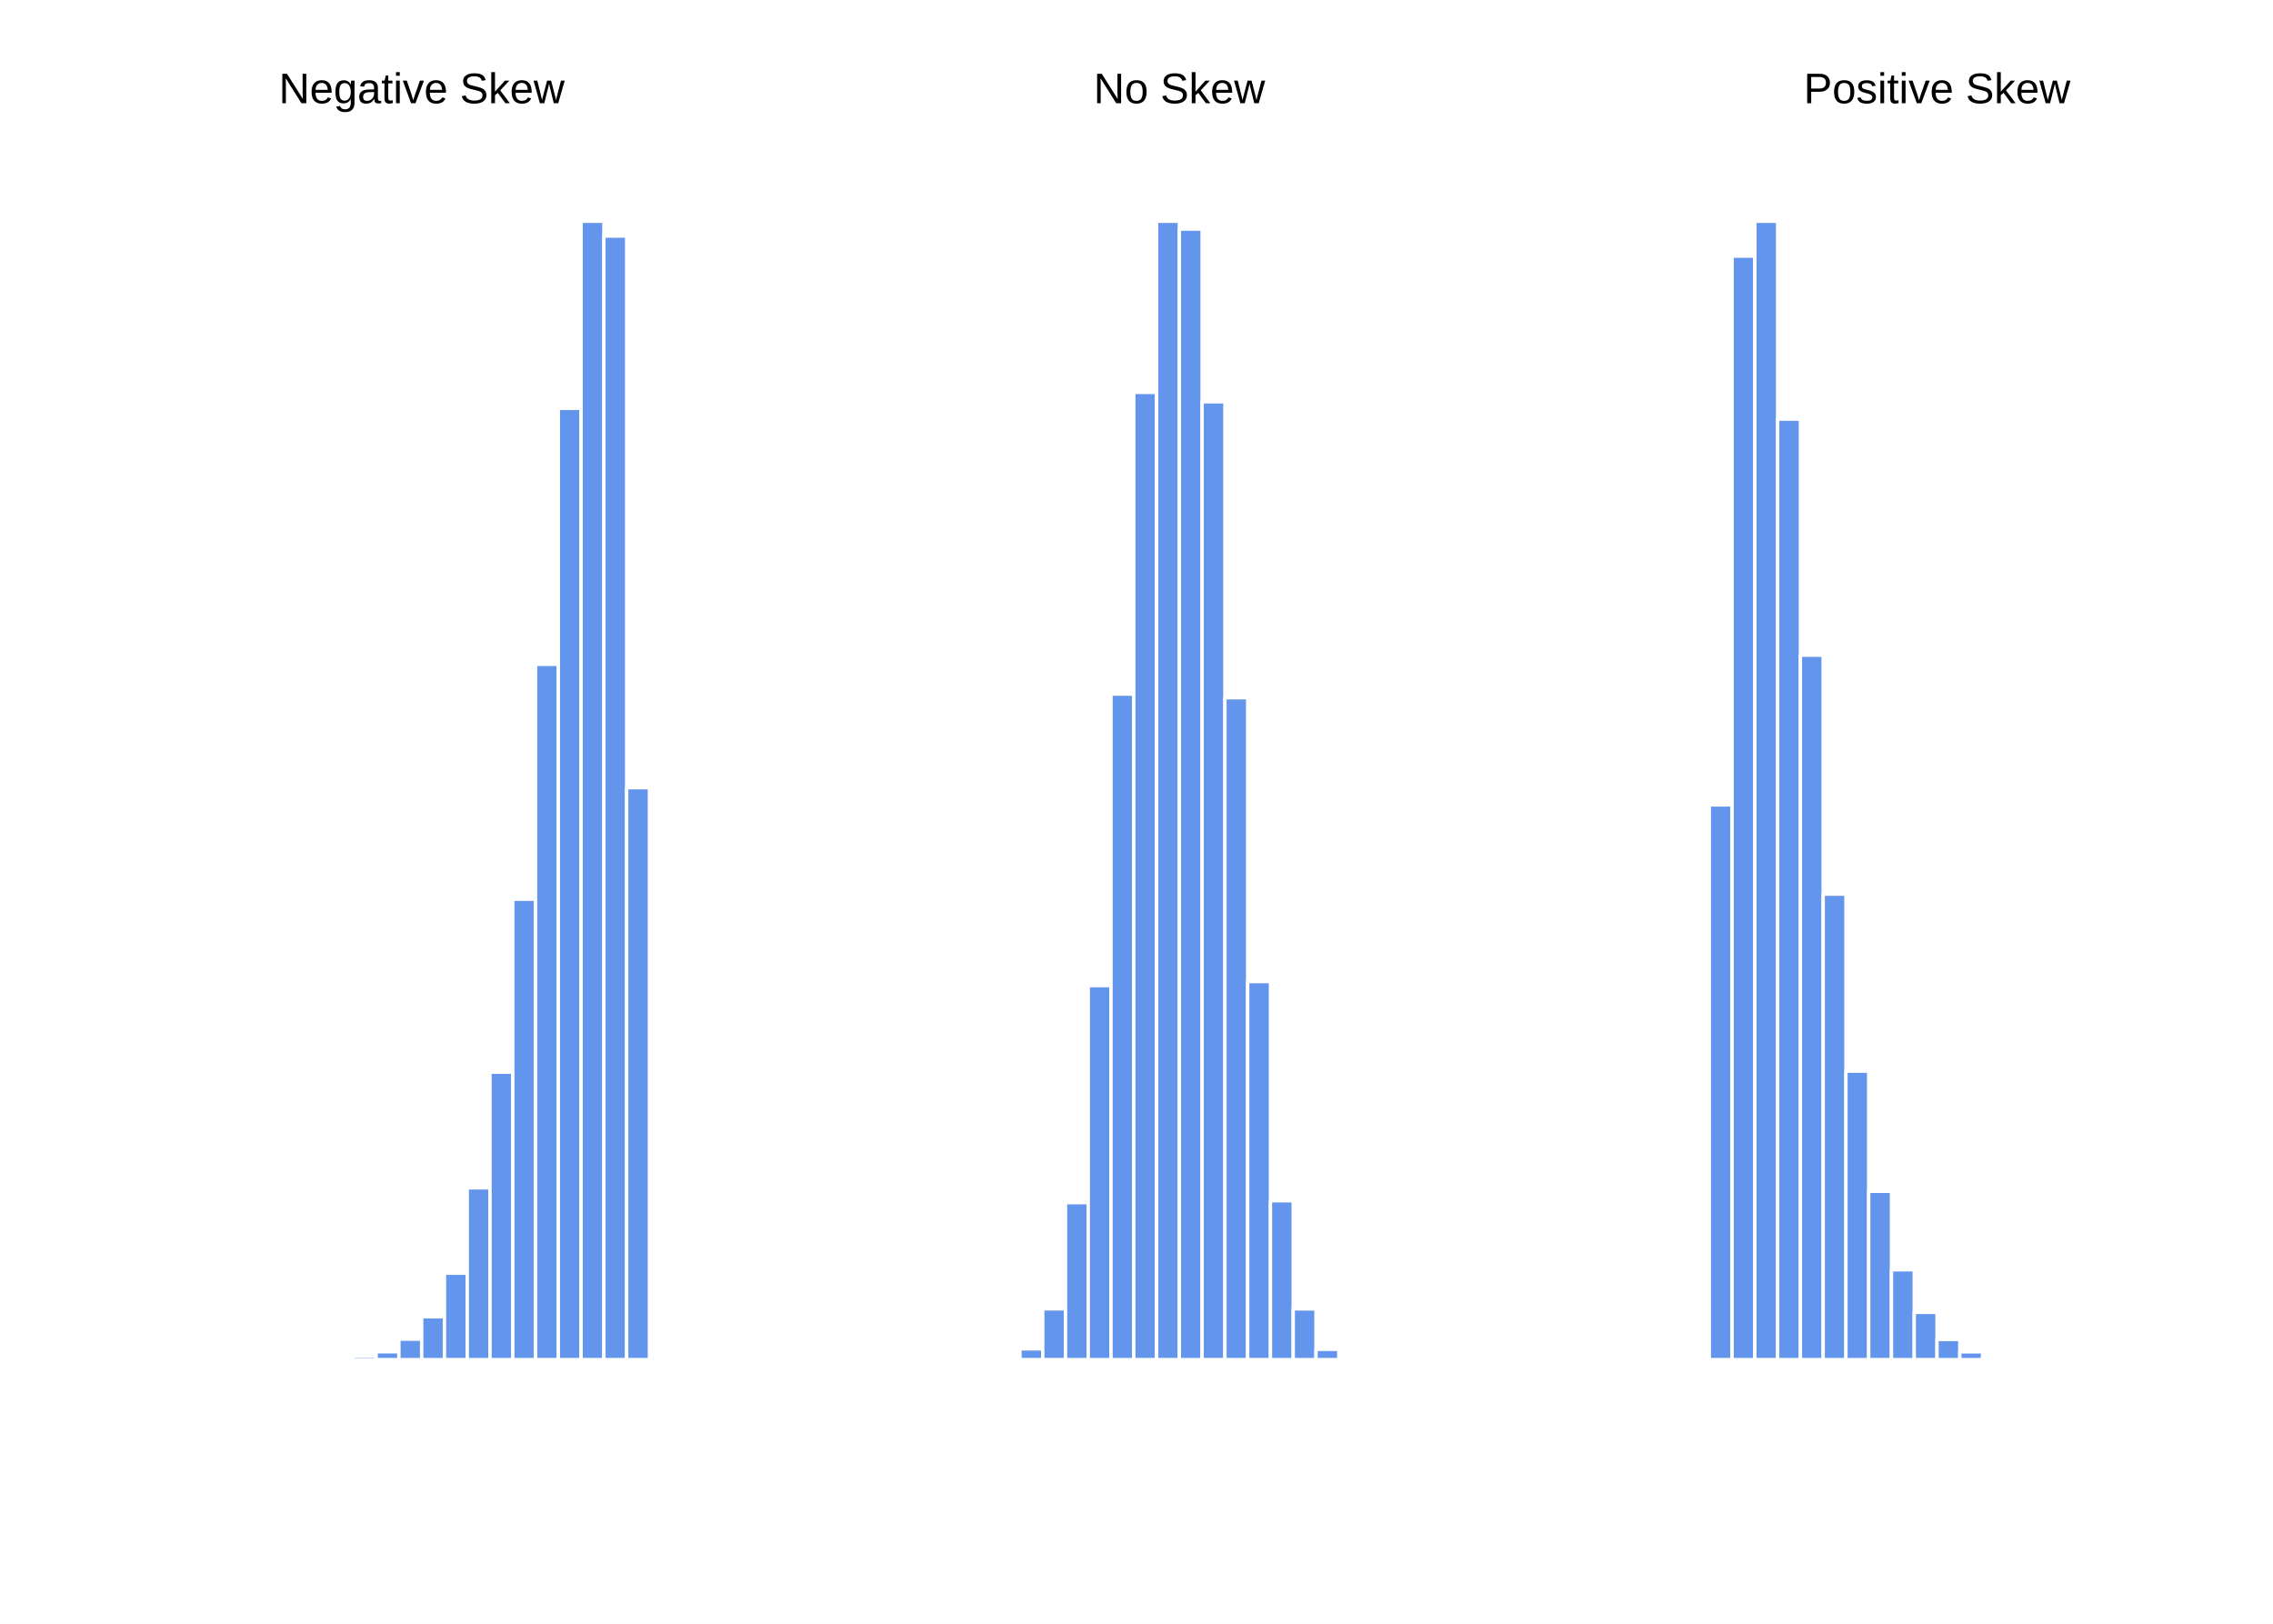
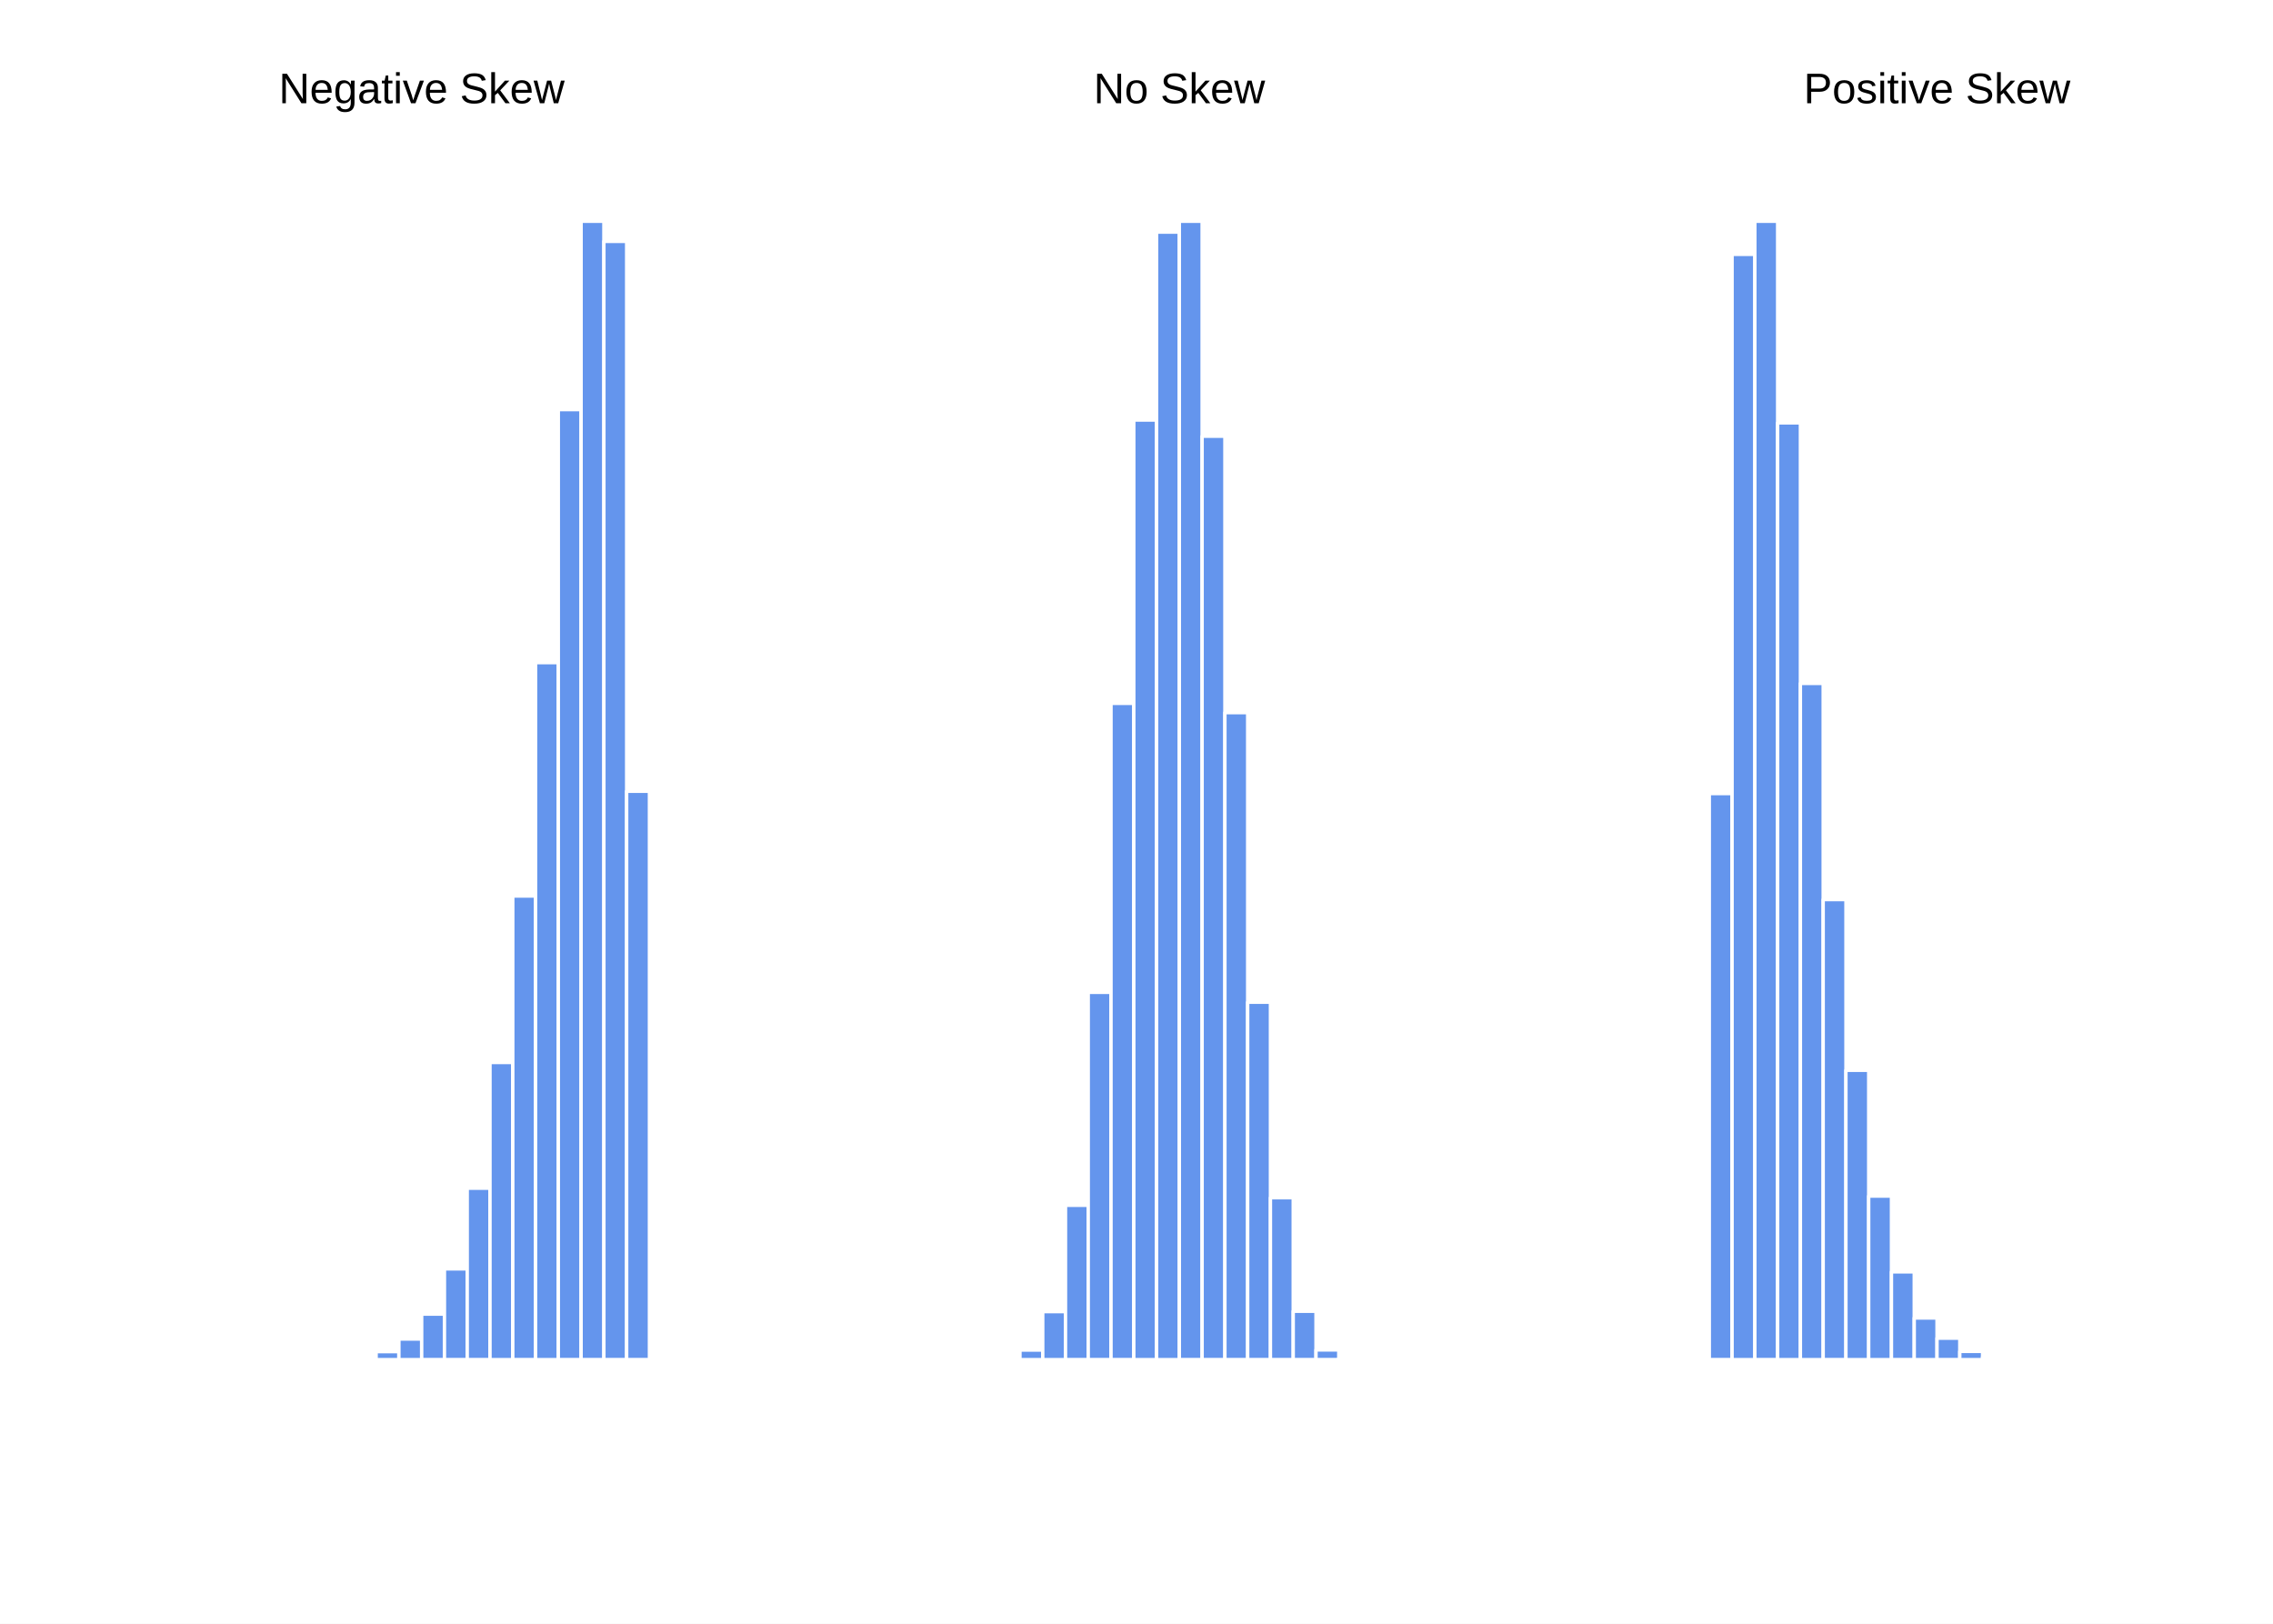
<svg xmlns="http://www.w3.org/2000/svg" class="svglite" width="504.00pt" height="360.00pt" viewBox="0 0 504.00 360.00">
  <defs>
    <style type="text/css">
    .svglite line, .svglite polyline, .svglite polygon, .svglite path, .svglite rect, .svglite circle {
      fill: none;
      stroke: #000000;
      stroke-linecap: round;
      stroke-linejoin: round;
      stroke-miterlimit: 10.00;
    }
    .svglite text {
      white-space: pre;
    }
  </style>
  </defs>
  <rect width="100%" height="100%" style="stroke: none; fill: #FFFFFF;" />
  <defs>
    <clipPath id="cpMC4wMHw1MDQuMDB8MC4wMHwzNjAuMDA=">
      <rect x="0.00" y="0.00" width="504.00" height="360.00" />
    </clipPath>
  </defs>
  <g clip-path="url(#cpMC4wMHw1MDQuMDB8MC4wMHwzNjAuMDA=)">
</g>
  <defs>
    <clipPath id="cpMzguOTd8MTQ4LjA0fDM4Ljk3fDMxMS41Mw==">
      <rect x="38.97" y="38.97" width="109.08" height="272.56" />
    </clipPath>
  </defs>
  <g clip-path="url(#cpMzguOTd8MTQ4LjA0fDM4Ljk3fDMxMS41Mw==)">
</g>
  <defs>
    <clipPath id="cpMC4wMHwxNjguMDB8MC4wMHwzNjAuMDA=">
      <rect x="0.00" y="0.00" width="168.00" height="360.00" />
    </clipPath>
  </defs>
  <g clip-path="url(#cpMC4wMHwxNjguMDB8MC4wMHwzNjAuMDA=)">
    <text x="93.50" y="22.89" text-anchor="middle" style="font-size: 9.50px; font-family: &quot;Arial&quot;;" textLength="63.38px" lengthAdjust="spacingAndGlyphs">Negative Skew</text>
  </g>
  <g clip-path="url(#cpMzguOTd8MTQ4LjA0fDM4Ljk3fDMxMS41Mw==)">
    <rect x="43.01" y="301.43" width="5.05" height="0.00" style="stroke-width: 0.75; stroke: #FFFFFF; fill: #6495ED;" />
    <rect x="48.06" y="301.43" width="5.05" height="0.00" style="stroke-width: 0.75; stroke: #FFFFFF; fill: #6495ED;" />
    <rect x="53.11" y="301.43" width="5.05" height="0.00" style="stroke-width: 0.75; stroke: #FFFFFF; fill: #6495ED;" />
    <rect x="58.16" y="301.43" width="5.05" height="0.00" style="stroke-width: 0.75; stroke: #FFFFFF; fill: #6495ED;" />
-     <rect x="63.21" y="301.43" width="5.05" height="0.00" style="stroke-width: 0.75; stroke: #FFFFFF; fill: #6495ED;" />
-     <rect x="68.26" y="301.40" width="5.05" height="0.037" style="stroke-width: 0.75; stroke: #FFFFFF; fill: #6495ED;" />
-     <rect x="73.30" y="301.24" width="5.05" height="0.20" style="stroke-width: 0.75; stroke: #FFFFFF; fill: #6495ED;" />
-     <rect x="78.35" y="300.61" width="5.05" height="0.83" style="stroke-width: 0.75; stroke: #FFFFFF; fill: #6495ED;" />
-     <rect x="83.40" y="299.70" width="5.05" height="1.74" style="stroke-width: 0.75; stroke: #FFFFFF; fill: #6495ED;" />
-     <rect x="88.45" y="296.91" width="5.05" height="4.53" style="stroke-width: 0.75; stroke: #FFFFFF; fill: #6495ED;" />
-     <rect x="93.50" y="291.93" width="5.05" height="9.51" style="stroke-width: 0.75; stroke: #FFFFFF; fill: #6495ED;" />
-     <rect x="98.55" y="282.28" width="5.05" height="19.15" style="stroke-width: 0.75; stroke: #FFFFFF; fill: #6495ED;" />
-     <rect x="103.60" y="263.36" width="5.05" height="38.08" style="stroke-width: 0.75; stroke: #FFFFFF; fill: #6495ED;" />
-     <rect x="108.65" y="237.72" width="5.05" height="63.72" style="stroke-width: 0.75; stroke: #FFFFFF; fill: #6495ED;" />
-     <rect x="113.70" y="199.37" width="5.05" height="102.07" style="stroke-width: 0.75; stroke: #FFFFFF; fill: #6495ED;" />
-     <rect x="118.75" y="147.29" width="5.05" height="154.14" style="stroke-width: 0.75; stroke: #FFFFFF; fill: #6495ED;" />
-     <rect x="123.80" y="90.54" width="5.05" height="210.89" style="stroke-width: 0.75; stroke: #FFFFFF; fill: #6495ED;" />
+     <rect x="63.21" y="301.41" width="5.05" height="0.025" style="stroke-width: 0.75; stroke: #FFFFFF; fill: #6495ED;" />
+     <rect x="68.26" y="301.35" width="5.05" height="0.086" style="stroke-width: 0.75; stroke: #FFFFFF; fill: #6495ED;" />
+     <rect x="73.30" y="301.25" width="5.05" height="0.19" style="stroke-width: 0.75; stroke: #FFFFFF; fill: #6495ED;" />
+     <rect x="78.35" y="300.74" width="5.05" height="0.69" style="stroke-width: 0.75; stroke: #FFFFFF; fill: #6495ED;" />
+     <rect x="83.40" y="299.67" width="5.05" height="1.77" style="stroke-width: 0.75; stroke: #FFFFFF; fill: #6495ED;" />
+     <rect x="88.45" y="296.88" width="5.05" height="4.56" style="stroke-width: 0.75; stroke: #FFFFFF; fill: #6495ED;" />
+     <rect x="93.50" y="291.36" width="5.05" height="10.07" style="stroke-width: 0.75; stroke: #FFFFFF; fill: #6495ED;" />
+     <rect x="98.55" y="281.33" width="5.05" height="20.10" style="stroke-width: 0.75; stroke: #FFFFFF; fill: #6495ED;" />
+     <rect x="103.60" y="263.44" width="5.05" height="37.99" style="stroke-width: 0.75; stroke: #FFFFFF; fill: #6495ED;" />
+     <rect x="108.65" y="235.57" width="5.05" height="65.87" style="stroke-width: 0.75; stroke: #FFFFFF; fill: #6495ED;" />
+     <rect x="113.70" y="198.66" width="5.05" height="102.77" style="stroke-width: 0.75; stroke: #FFFFFF; fill: #6495ED;" />
+     <rect x="118.75" y="146.92" width="5.05" height="154.52" style="stroke-width: 0.75; stroke: #FFFFFF; fill: #6495ED;" />
+     <rect x="123.80" y="90.81" width="5.05" height="210.62" style="stroke-width: 0.75; stroke: #FFFFFF; fill: #6495ED;" />
    <rect x="128.85" y="49.06" width="5.05" height="252.37" style="stroke-width: 0.75; stroke: #FFFFFF; fill: #6495ED;" />
-     <rect x="133.90" y="52.34" width="5.05" height="249.09" style="stroke-width: 0.75; stroke: #FFFFFF; fill: #6495ED;" />
-     <rect x="138.95" y="174.64" width="5.05" height="126.79" style="stroke-width: 0.75; stroke: #FFFFFF; fill: #6495ED;" />
+     <rect x="133.90" y="53.52" width="5.05" height="247.91" style="stroke-width: 0.75; stroke: #FFFFFF; fill: #6495ED;" />
+     <rect x="138.95" y="175.43" width="5.05" height="126.00" style="stroke-width: 0.75; stroke: #FFFFFF; fill: #6495ED;" />
  </g>
  <defs>
    <clipPath id="cpMjA2Ljk3fDMxNi4wNHwzOC45N3wzMTEuNTM=">
      <rect x="206.97" y="38.97" width="109.08" height="272.56" />
    </clipPath>
  </defs>
  <g clip-path="url(#cpMjA2Ljk3fDMxNi4wNHwzOC45N3wzMTEuNTM=)">
</g>
  <defs>
    <clipPath id="cpMTY4LjAwfDMzNi4wMHwwLjAwfDM2MC4wMA==">
      <rect x="168.00" y="0.00" width="168.00" height="360.00" />
    </clipPath>
  </defs>
  <g clip-path="url(#cpMTY4LjAwfDMzNi4wMHwwLjAwfDM2MC4wMA==)">
    <text x="261.50" y="22.89" text-anchor="middle" style="font-size: 9.50px; font-family: &quot;Arial&quot;;" textLength="38.02px" lengthAdjust="spacingAndGlyphs">No Skew</text>
  </g>
  <g clip-path="url(#cpMjA2Ljk3fDMxNi4wNHwzOC45N3wzMTEuNTM=)">
    <rect x="211.01" y="301.43" width="5.05" height="0.00" style="stroke-width: 0.75; stroke: #FFFFFF; fill: #6495ED;" />
    <rect x="216.06" y="301.43" width="5.05" height="0.00" style="stroke-width: 0.75; stroke: #FFFFFF; fill: #6495ED;" />
-     <rect x="221.11" y="301.18" width="5.05" height="0.25" style="stroke-width: 0.75; stroke: #FFFFFF; fill: #6495ED;" />
-     <rect x="226.16" y="299.05" width="5.05" height="2.38" style="stroke-width: 0.75; stroke: #FFFFFF; fill: #6495ED;" />
-     <rect x="231.21" y="290.18" width="5.05" height="11.25" style="stroke-width: 0.75; stroke: #FFFFFF; fill: #6495ED;" />
-     <rect x="236.26" y="266.64" width="5.05" height="34.80" style="stroke-width: 0.75; stroke: #FFFFFF; fill: #6495ED;" />
-     <rect x="241.30" y="218.52" width="5.05" height="82.92" style="stroke-width: 0.75; stroke: #FFFFFF; fill: #6495ED;" />
-     <rect x="246.35" y="153.89" width="5.05" height="147.55" style="stroke-width: 0.75; stroke: #FFFFFF; fill: #6495ED;" />
-     <rect x="251.40" y="87.00" width="5.05" height="214.43" style="stroke-width: 0.75; stroke: #FFFFFF; fill: #6495ED;" />
-     <rect x="256.45" y="49.06" width="5.05" height="252.37" style="stroke-width: 0.75; stroke: #FFFFFF; fill: #6495ED;" />
-     <rect x="261.50" y="50.79" width="5.05" height="250.65" style="stroke-width: 0.75; stroke: #FFFFFF; fill: #6495ED;" />
-     <rect x="266.55" y="89.08" width="5.05" height="212.35" style="stroke-width: 0.75; stroke: #FFFFFF; fill: #6495ED;" />
-     <rect x="271.60" y="154.69" width="5.05" height="146.74" style="stroke-width: 0.75; stroke: #FFFFFF; fill: #6495ED;" />
-     <rect x="276.65" y="217.62" width="5.05" height="83.81" style="stroke-width: 0.75; stroke: #FFFFFF; fill: #6495ED;" />
-     <rect x="281.70" y="266.22" width="5.05" height="35.22" style="stroke-width: 0.75; stroke: #FFFFFF; fill: #6495ED;" />
-     <rect x="286.75" y="290.20" width="5.05" height="11.24" style="stroke-width: 0.75; stroke: #FFFFFF; fill: #6495ED;" />
-     <rect x="291.80" y="299.16" width="5.05" height="2.28" style="stroke-width: 0.75; stroke: #FFFFFF; fill: #6495ED;" />
-     <rect x="296.85" y="301.29" width="5.05" height="0.15" style="stroke-width: 0.75; stroke: #FFFFFF; fill: #6495ED;" />
-     <rect x="301.90" y="301.42" width="5.05" height="0.015" style="stroke-width: 0.75; stroke: #FFFFFF; fill: #6495ED;" />
+     <rect x="221.11" y="301.24" width="5.05" height="0.19" style="stroke-width: 0.75; stroke: #FFFFFF; fill: #6495ED;" />
+     <rect x="226.16" y="299.32" width="5.05" height="2.12" style="stroke-width: 0.75; stroke: #FFFFFF; fill: #6495ED;" />
+     <rect x="231.21" y="290.80" width="5.05" height="10.64" style="stroke-width: 0.75; stroke: #FFFFFF; fill: #6495ED;" />
+     <rect x="236.26" y="267.23" width="5.05" height="34.20" style="stroke-width: 0.75; stroke: #FFFFFF; fill: #6495ED;" />
+     <rect x="241.30" y="220.02" width="5.05" height="81.41" style="stroke-width: 0.75; stroke: #FFFFFF; fill: #6495ED;" />
+     <rect x="246.35" y="155.94" width="5.05" height="145.49" style="stroke-width: 0.75; stroke: #FFFFFF; fill: #6495ED;" />
+     <rect x="251.40" y="93.13" width="5.05" height="208.31" style="stroke-width: 0.75; stroke: #FFFFFF; fill: #6495ED;" />
+     <rect x="256.45" y="51.46" width="5.05" height="249.98" style="stroke-width: 0.75; stroke: #FFFFFF; fill: #6495ED;" />
+     <rect x="261.50" y="49.06" width="5.05" height="252.37" style="stroke-width: 0.75; stroke: #FFFFFF; fill: #6495ED;" />
+     <rect x="266.55" y="96.72" width="5.05" height="204.71" style="stroke-width: 0.75; stroke: #FFFFFF; fill: #6495ED;" />
+     <rect x="271.60" y="158.00" width="5.05" height="143.43" style="stroke-width: 0.75; stroke: #FFFFFF; fill: #6495ED;" />
+     <rect x="276.65" y="222.21" width="5.05" height="79.22" style="stroke-width: 0.75; stroke: #FFFFFF; fill: #6495ED;" />
+     <rect x="281.70" y="265.55" width="5.05" height="35.88" style="stroke-width: 0.75; stroke: #FFFFFF; fill: #6495ED;" />
+     <rect x="286.75" y="290.72" width="5.05" height="10.71" style="stroke-width: 0.75; stroke: #FFFFFF; fill: #6495ED;" />
+     <rect x="291.80" y="299.30" width="5.05" height="2.13" style="stroke-width: 0.75; stroke: #FFFFFF; fill: #6495ED;" />
+     <rect x="296.85" y="301.16" width="5.05" height="0.28" style="stroke-width: 0.75; stroke: #FFFFFF; fill: #6495ED;" />
+     <rect x="301.90" y="301.43" width="5.05" height="0.00" style="stroke-width: 0.75; stroke: #FFFFFF; fill: #6495ED;" />
    <rect x="306.95" y="301.43" width="5.05" height="0.00" style="stroke-width: 0.75; stroke: #FFFFFF; fill: #6495ED;" />
  </g>
  <defs>
    <clipPath id="cpMzc0Ljk3fDQ4NC4wNHwzOC45N3wzMTEuNTM=">
      <rect x="374.97" y="38.97" width="109.08" height="272.56" />
    </clipPath>
  </defs>
  <g clip-path="url(#cpMzc0Ljk3fDQ4NC4wNHwzOC45N3wzMTEuNTM=)">
</g>
  <defs>
    <clipPath id="cpMzM2LjAwfDUwNC4wMHwwLjAwfDM2MC4wMA==">
      <rect x="336.00" y="0.00" width="168.00" height="360.00" />
    </clipPath>
  </defs>
  <g clip-path="url(#cpMzM2LjAwfDUwNC4wMHwwLjAwfDM2MC4wMA==)">
    <text x="429.50" y="22.89" text-anchor="middle" style="font-size: 9.50px; font-family: &quot;Arial&quot;;" textLength="59.15px" lengthAdjust="spacingAndGlyphs">Positive Skew</text>
  </g>
  <g clip-path="url(#cpMzc0Ljk3fDQ4NC4wNHwzOC45N3wzMTEuNTM=)">
-     <rect x="379.01" y="178.46" width="5.05" height="122.97" style="stroke-width: 0.75; stroke: #FFFFFF; fill: #6495ED;" />
-     <rect x="384.06" y="56.79" width="5.05" height="244.65" style="stroke-width: 0.75; stroke: #FFFFFF; fill: #6495ED;" />
+     <rect x="379.01" y="175.94" width="5.05" height="125.49" style="stroke-width: 0.75; stroke: #FFFFFF; fill: #6495ED;" />
+     <rect x="384.06" y="56.40" width="5.05" height="245.04" style="stroke-width: 0.75; stroke: #FFFFFF; fill: #6495ED;" />
    <rect x="389.11" y="49.06" width="5.05" height="252.37" style="stroke-width: 0.75; stroke: #FFFFFF; fill: #6495ED;" />
-     <rect x="394.16" y="92.93" width="5.05" height="208.51" style="stroke-width: 0.75; stroke: #FFFFFF; fill: #6495ED;" />
-     <rect x="399.21" y="145.26" width="5.05" height="156.18" style="stroke-width: 0.75; stroke: #FFFFFF; fill: #6495ED;" />
-     <rect x="404.26" y="198.24" width="5.05" height="103.20" style="stroke-width: 0.75; stroke: #FFFFFF; fill: #6495ED;" />
-     <rect x="409.30" y="237.48" width="5.05" height="63.96" style="stroke-width: 0.75; stroke: #FFFFFF; fill: #6495ED;" />
-     <rect x="414.35" y="264.13" width="5.05" height="37.30" style="stroke-width: 0.75; stroke: #FFFFFF; fill: #6495ED;" />
-     <rect x="419.40" y="281.53" width="5.05" height="19.91" style="stroke-width: 0.75; stroke: #FFFFFF; fill: #6495ED;" />
-     <rect x="424.45" y="290.97" width="5.05" height="10.46" style="stroke-width: 0.75; stroke: #FFFFFF; fill: #6495ED;" />
-     <rect x="429.50" y="296.97" width="5.05" height="4.47" style="stroke-width: 0.75; stroke: #FFFFFF; fill: #6495ED;" />
-     <rect x="434.55" y="299.71" width="5.05" height="1.73" style="stroke-width: 0.75; stroke: #FFFFFF; fill: #6495ED;" />
-     <rect x="439.60" y="300.75" width="5.05" height="0.69" style="stroke-width: 0.75; stroke: #FFFFFF; fill: #6495ED;" />
-     <rect x="444.65" y="301.18" width="5.05" height="0.26" style="stroke-width: 0.75; stroke: #FFFFFF; fill: #6495ED;" />
-     <rect x="449.70" y="301.42" width="5.05" height="0.012" style="stroke-width: 0.75; stroke: #FFFFFF; fill: #6495ED;" />
+     <rect x="394.16" y="93.76" width="5.05" height="207.68" style="stroke-width: 0.75; stroke: #FFFFFF; fill: #6495ED;" />
+     <rect x="399.21" y="151.52" width="5.05" height="149.92" style="stroke-width: 0.75; stroke: #FFFFFF; fill: #6495ED;" />
+     <rect x="404.26" y="199.45" width="5.05" height="101.98" style="stroke-width: 0.75; stroke: #FFFFFF; fill: #6495ED;" />
+     <rect x="409.30" y="237.30" width="5.05" height="64.14" style="stroke-width: 0.75; stroke: #FFFFFF; fill: #6495ED;" />
+     <rect x="414.35" y="265.19" width="5.05" height="36.25" style="stroke-width: 0.75; stroke: #FFFFFF; fill: #6495ED;" />
+     <rect x="419.40" y="281.99" width="5.05" height="19.44" style="stroke-width: 0.75; stroke: #FFFFFF; fill: #6495ED;" />
+     <rect x="424.45" y="292.21" width="5.05" height="9.23" style="stroke-width: 0.75; stroke: #FFFFFF; fill: #6495ED;" />
+     <rect x="429.50" y="296.69" width="5.05" height="4.74" style="stroke-width: 0.75; stroke: #FFFFFF; fill: #6495ED;" />
+     <rect x="434.55" y="299.62" width="5.05" height="1.82" style="stroke-width: 0.75; stroke: #FFFFFF; fill: #6495ED;" />
+     <rect x="439.60" y="300.87" width="5.05" height="0.56" style="stroke-width: 0.75; stroke: #FFFFFF; fill: #6495ED;" />
+     <rect x="444.65" y="301.32" width="5.05" height="0.11" style="stroke-width: 0.75; stroke: #FFFFFF; fill: #6495ED;" />
+     <rect x="449.70" y="301.35" width="5.05" height="0.085" style="stroke-width: 0.75; stroke: #FFFFFF; fill: #6495ED;" />
    <rect x="454.75" y="301.43" width="5.05" height="0.00" style="stroke-width: 0.75; stroke: #FFFFFF; fill: #6495ED;" />
    <rect x="459.80" y="301.43" width="5.05" height="0.00" style="stroke-width: 0.75; stroke: #FFFFFF; fill: #6495ED;" />
    <rect x="464.85" y="301.43" width="5.05" height="0.00" style="stroke-width: 0.75; stroke: #FFFFFF; fill: #6495ED;" />
    <rect x="469.90" y="301.43" width="5.05" height="0.00" style="stroke-width: 0.75; stroke: #FFFFFF; fill: #6495ED;" />
    <rect x="474.95" y="301.43" width="5.05" height="0.00" style="stroke-width: 0.75; stroke: #FFFFFF; fill: #6495ED;" />
  </g>
</svg>
